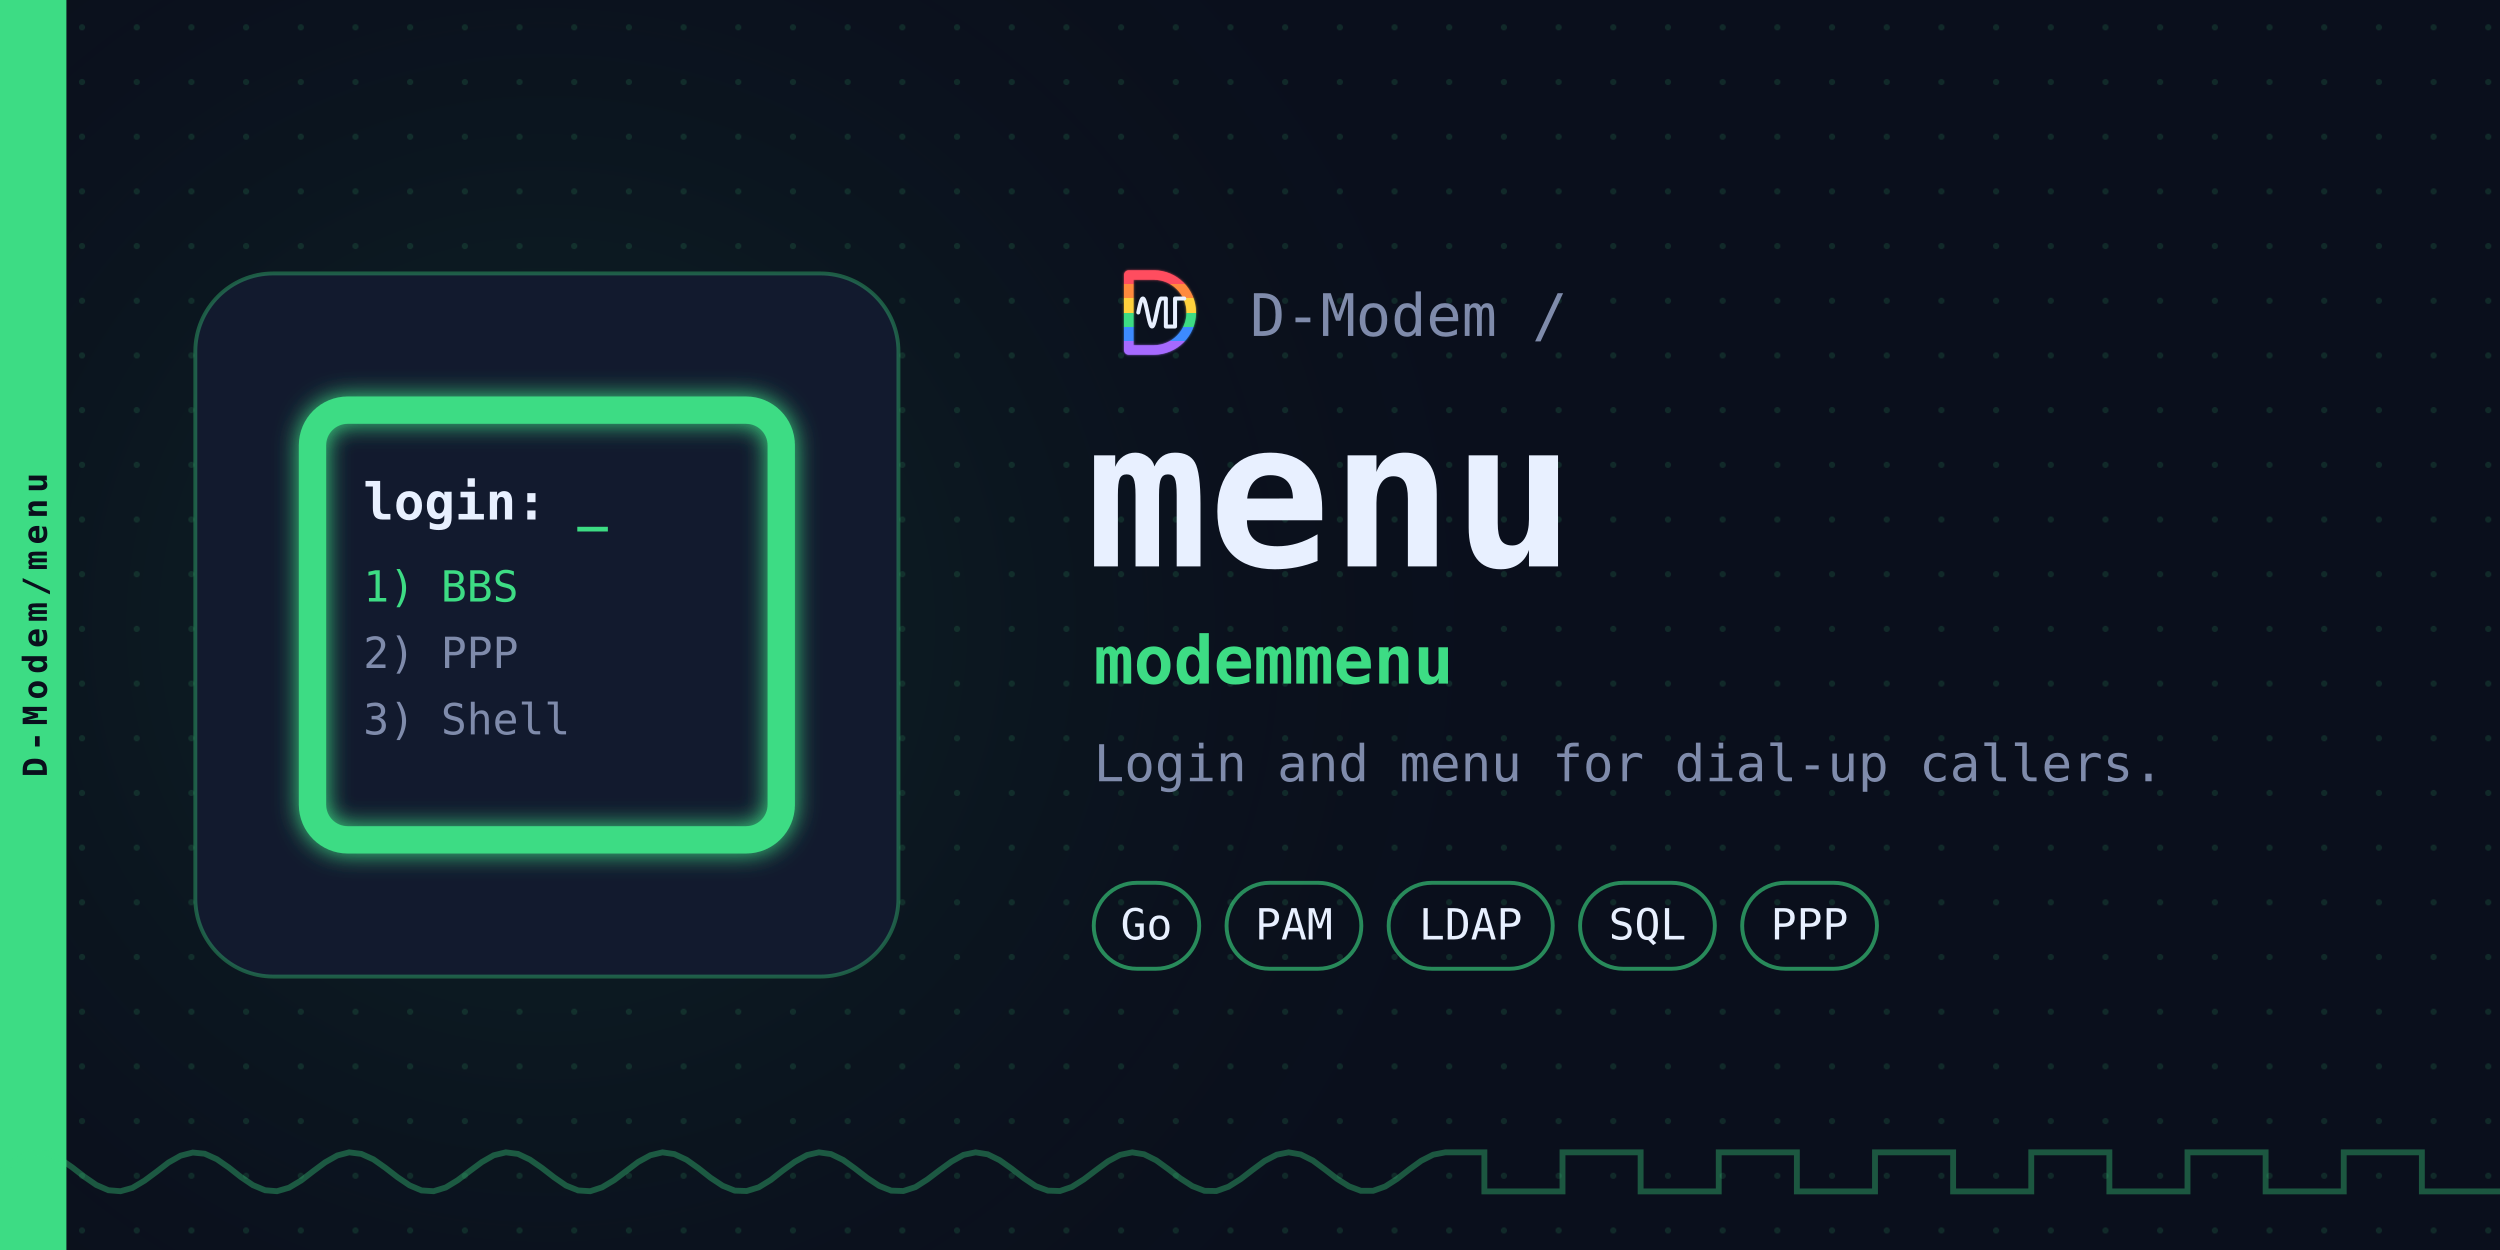
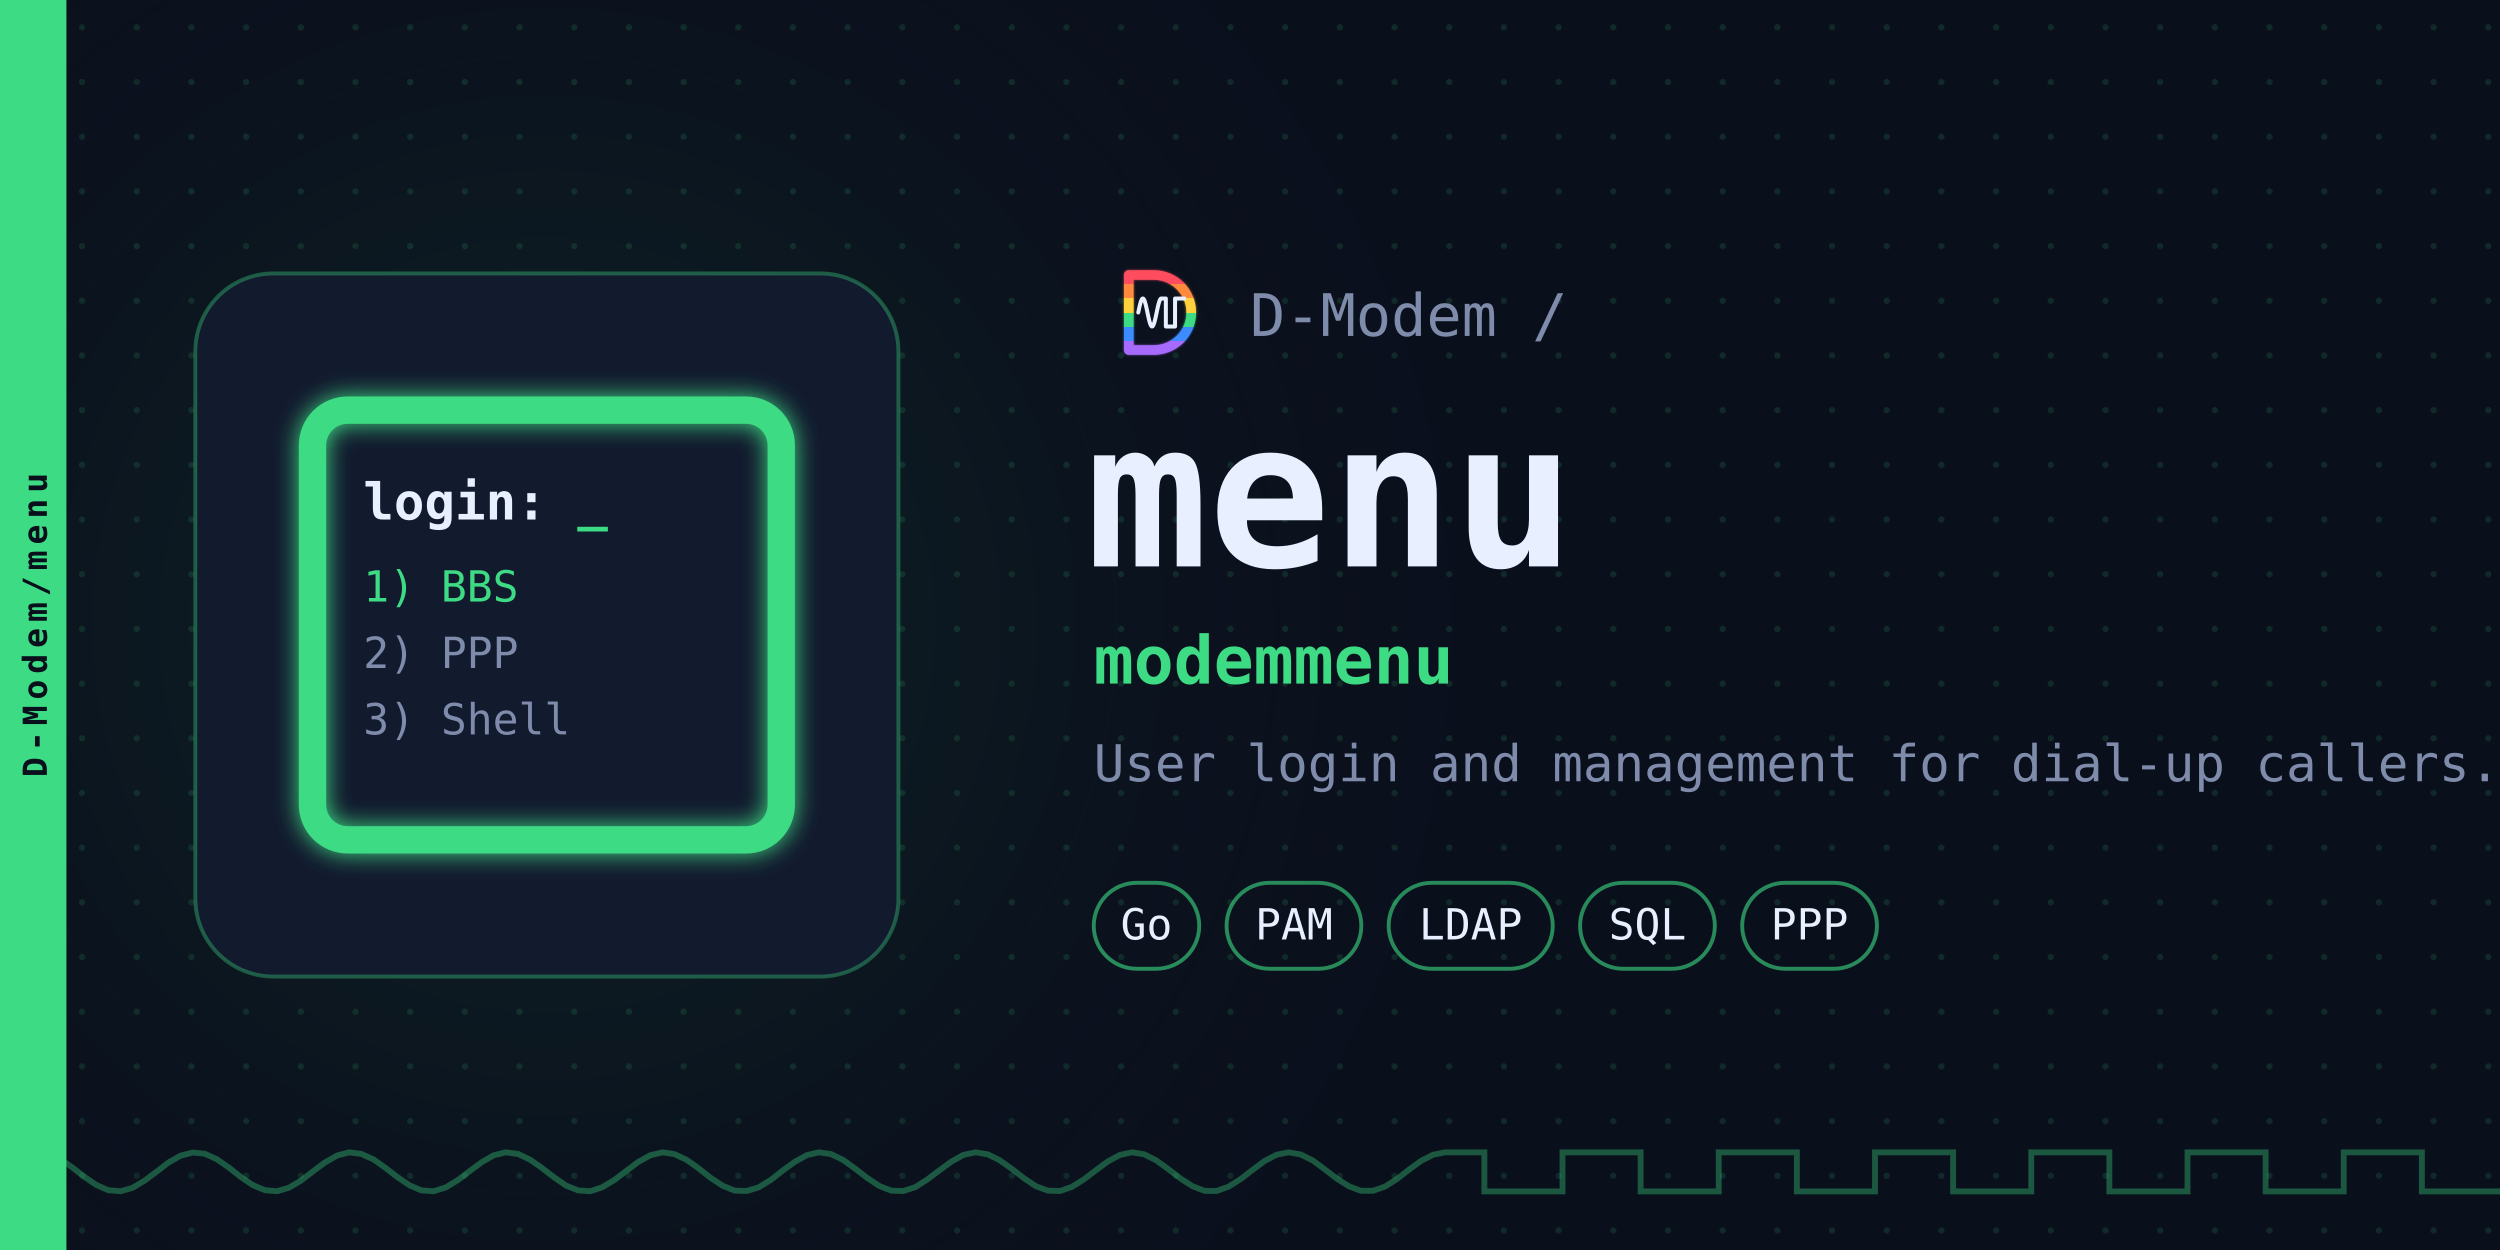
<svg xmlns="http://www.w3.org/2000/svg" width="1280" height="640" viewBox="0 0 1280 640">
  <defs>
    <pattern id="qam" width="28" height="28" patternUnits="userSpaceOnUse">
      <circle cx="14" cy="14" r="1.6" fill="#3ddc84" opacity="0.13" />
    </pattern>
    <radialGradient id="vig" cx="50%" cy="45%" r="75%">
      <stop offset="0" stop-color="#3ddc84" stop-opacity="0.10" />
      <stop offset="1" stop-color="#0a0f1c" stop-opacity="0" />
    </radialGradient>
    <radialGradient id="vig2" gradientUnits="userSpaceOnUse" cx="280" cy="320" r="520">
      <stop offset="0" stop-color="#3ddc84" stop-opacity="0.12" />
      <stop offset="1" stop-color="#0a0f1c" stop-opacity="0" />
    </radialGradient>
    <linearGradient id="books" gradientUnits="userSpaceOnUse" x1="0" y1="81" x2="0" y2="419">
      <stop offset="0" stop-color="#ff4d5e" />
      <stop offset="0.167" stop-color="#ff4d5e" />
      <stop offset="0.167" stop-color="#ff8a3d" />
      <stop offset="0.333" stop-color="#ff8a3d" />
      <stop offset="0.333" stop-color="#ffd23d" />
      <stop offset="0.5" stop-color="#ffd23d" />
      <stop offset="0.5" stop-color="#3ddc84" />
      <stop offset="0.667" stop-color="#3ddc84" />
      <stop offset="0.667" stop-color="#3d8bff" />
      <stop offset="0.833" stop-color="#3d8bff" />
      <stop offset="0.833" stop-color="#a66bff" />
      <stop offset="1" stop-color="#a66bff" />
    </linearGradient>
    <filter id="glow" x="-30%" y="-30%" width="160%" height="160%">
      <feGaussianBlur stdDeviation="6" result="b" />
      <feMerge>
        <feMergeNode in="b" />
        <feMergeNode in="SourceGraphic" />
      </feMerge>
    </filter>
  </defs>
  <rect width="1280" height="640" fill="#0a0f1c" />
  <rect width="1280" height="640" fill="url(#qam)" />
  <rect width="1280" height="640" fill="url(#vig2)" />
  <rect x="100" y="140" width="360" height="360" rx="40" fill="#121a2e" stroke="#3ddc84" stroke-opacity="0.35" stroke-width="2" />
  <g transform="translate(130 170)">
    <rect x="30" y="40" width="240" height="220" rx="18" stroke="#3ddc84" stroke-width="14" stroke-linecap="round" stroke-linejoin="round" fill="none" filter="url(#glow)" />
    <text x="56" y="96" font-family="'SauceCodePro Nerd Font Mono', 'Source Code Pro', monospace" font-size="26" font-weight="700" fill="#e8f0ff">login: <tspan fill="#3ddc84">_</tspan>
    </text>
    <text x="56" y="138" font-family="'SauceCodePro Nerd Font Mono', 'Source Code Pro', monospace" font-size="22" fill="#3ddc84">1) BBS</text>
    <text x="56" y="172" font-family="'SauceCodePro Nerd Font Mono', 'Source Code Pro', monospace" font-size="22" fill="#7f8bab">2) PPP</text>
    <text x="56" y="206" font-family="'SauceCodePro Nerd Font Mono', 'Source Code Pro', monospace" font-size="22" fill="#7f8bab">3) Shell</text>
  </g>
  <g transform="translate(560 128)">
    <g transform="scale(0.128)">
      <path d="M140 100 H240 A150 150 0 0 1 240 400 H140 Z" fill="none" stroke="url(#books)" stroke-width="38" stroke-linejoin="round" filter="url(#glow)" />
      <path d="M178.0,250.0 L178.8,246.3 L179.5,242.7 L180.3,239.1 L181.1,235.5 L181.8,232.0 L182.6,228.6 L183.4,225.2 L184.1,222.0 L184.9,218.9 L185.7,215.9 L186.4,213.1 L187.2,210.4 L188.0,207.9 L188.7,205.6 L189.5,203.4 L190.3,201.5 L191.0,199.8 L191.8,198.3 L192.6,197.0 L193.3,195.9 L194.1,195.1 L194.9,194.5 L195.6,194.1 L196.4,194.0 L197.2,194.1 L197.9,194.5 L198.7,195.1 L199.5,195.9 L200.2,197.0 L201.0,198.3 L201.8,199.8 L202.5,201.5 L203.3,203.4 L204.1,205.6 L204.8,207.9 L205.6,210.4 L206.4,213.1 L207.1,215.9 L207.9,218.9 L208.7,222.0 L209.4,225.2 L210.2,228.6 L211.0,232.0 L211.7,235.5 L212.5,239.1 L213.3,242.7 L214.0,246.3 L214.8,250.0 L215.6,253.7 L216.3,257.3 L217.1,260.9 L217.9,264.5 L218.6,268.0 L219.4,271.4 L220.2,274.8 L220.9,278.0 L221.7,281.1 L222.5,284.1 L223.2,286.9 L224.0,289.6 L224.8,292.1 L225.5,294.4 L226.3,296.6 L227.1,298.5 L227.8,300.2 L228.6,301.7 L229.4,303.0 L230.1,304.1 L230.9,304.9 L231.7,305.5 L232.4,305.9 L233.2,306.0 L234.0,305.9 L234.7,305.5 L235.5,304.9 L236.3,304.1 L237.0,303.0 L237.8,301.7 L238.6,300.2 L239.3,298.5 L240.1,296.6 L240.9,294.4 L241.6,292.1 L242.4,289.6 L243.2,286.9 L243.9,284.1 L244.7,281.1 L245.5,278.0 L246.2,274.8 L247.0,271.4 L247.8,268.0 L248.5,264.5 L249.3,260.9 L250.1,257.3 L250.8,253.7 L251.6,250.0 L252.4,246.3 L253.1,242.7 L253.9,239.1 L254.7,235.5 L255.4,232.0 L256.2,228.6 L257.0,225.2 L257.7,222.0 L258.5,218.9 L259.3,215.9 L260.0,213.1 L260.8,210.4 L261.6,207.9 L262.3,205.6 L263.1,203.4 L263.9,201.5 L264.6,199.8 L265.4,198.3 L266.2,197.0 L266.9,195.9 L267.7,195.1 L268.5,194.5 L269.2,194.1 L270.0,194.0 H288.4 V306.0 H325.2 V194.0 H362.0" fill="none" stroke="#e8f0ff" stroke-width="16" stroke-linecap="round" stroke-linejoin="round" />
    </g>
  </g>
  <text x="640" y="172" font-family="'SauceCodePro Nerd Font Mono', 'Source Code Pro', monospace" font-size="30" fill="#7f8bab">D-Modem /</text>
  <text x="556" y="290" font-family="'SauceCodePro Nerd Font Mono', 'Source Code Pro', monospace" font-weight="800" font-size="104" fill="#e8f0ff">menu</text>
  <text x="560" y="350" font-family="'SauceCodePro Nerd Font Mono', 'Source Code Pro', monospace" font-weight="700" font-size="34" fill="#3ddc84">modemmenu</text>
-   <text x="560" y="400" font-family="'SauceCodePro Nerd Font Mono', 'Source Code Pro', monospace" font-size="26" fill="#7f8bab">Login and menu for dial-up callers.</text>
+   <text x="560" y="400" font-family="'SauceCodePro Nerd Font Mono', 'Source Code Pro', monospace" font-size="26" fill="#7f8bab">User login and management for dial-up callers.</text>
  <rect x="560" y="452" width="54" height="44" rx="22" fill="none" stroke="#3ddc84" stroke-opacity="0.6" stroke-width="2" />
  <text x="587.0" y="481" text-anchor="middle" font-family="'SauceCodePro Nerd Font Mono', 'Source Code Pro', monospace" font-size="22" fill="#e8f0ff">Go</text>
  <rect x="628" y="452" width="69" height="44" rx="22" fill="none" stroke="#3ddc84" stroke-opacity="0.6" stroke-width="2" />
  <text x="662.5" y="481" text-anchor="middle" font-family="'SauceCodePro Nerd Font Mono', 'Source Code Pro', monospace" font-size="22" fill="#e8f0ff">PAM</text>
  <rect x="711" y="452" width="84" height="44" rx="22" fill="none" stroke="#3ddc84" stroke-opacity="0.6" stroke-width="2" />
  <text x="753.0" y="481" text-anchor="middle" font-family="'SauceCodePro Nerd Font Mono', 'Source Code Pro', monospace" font-size="22" fill="#e8f0ff">LDAP</text>
  <rect x="809" y="452" width="69" height="44" rx="22" fill="none" stroke="#3ddc84" stroke-opacity="0.6" stroke-width="2" />
  <text x="843.5" y="481" text-anchor="middle" font-family="'SauceCodePro Nerd Font Mono', 'Source Code Pro', monospace" font-size="22" fill="#e8f0ff">SQL</text>
  <rect x="892" y="452" width="69" height="44" rx="22" fill="none" stroke="#3ddc84" stroke-opacity="0.6" stroke-width="2" />
  <text x="926.5" y="481" text-anchor="middle" font-family="'SauceCodePro Nerd Font Mono', 'Source Code Pro', monospace" font-size="22" fill="#e8f0ff">PPP</text>
  <rect x="0" y="0" width="34" height="640" fill="#3ddc84" />
  <text transform="translate(24 320) rotate(-90)" text-anchor="middle" font-family="'SauceCodePro Nerd Font Mono', 'Source Code Pro', monospace" font-weight="800" font-size="17" letter-spacing="3" fill="#0a0f1c">D-Modem/menu</text>
  <path d="M0.0,600.0 L6.2,595.3 L12.3,591.8 L18.5,590.1 L24.7,590.7 L30.8,593.4 L37.0,597.7 L43.2,602.5 L49.3,606.7 L55.5,609.4 L61.7,609.9 L67.8,608.2 L74.0,604.5 L80.2,599.9 L86.3,595.2 L92.5,591.7 L98.7,590.1 L104.8,590.7 L111.0,593.5 L117.2,597.8 L123.3,602.6 L129.5,606.8 L135.7,609.4 L141.8,609.9 L148.0,608.1 L154.2,604.4 L160.3,599.7 L166.5,595.1 L172.7,591.6 L178.8,590.0 L185.0,590.8 L191.2,593.6 L197.3,597.9 L203.5,602.7 L209.7,606.9 L215.8,609.5 L222.0,609.9 L228.2,608.0 L234.3,604.3 L240.5,599.6 L246.7,595.0 L252.8,591.5 L259.0,590.0 L265.2,590.8 L271.3,593.7 L277.5,598.0 L283.7,602.8 L289.8,607.0 L296.0,609.5 L302.2,609.9 L308.3,607.9 L314.5,604.2 L320.7,599.5 L326.8,594.9 L333.0,591.5 L339.2,590.0 L345.3,590.9 L351.5,593.8 L357.7,598.2 L363.8,603.0 L370.0,607.1 L376.2,609.6 L382.3,609.8 L388.5,607.9 L394.7,604.1 L400.8,599.3 L407.0,594.8 L413.2,591.4 L419.3,590.0 L425.5,590.9 L431.7,593.9 L437.8,598.3 L444.0,603.1 L450.2,607.2 L456.3,609.6 L462.5,609.8 L468.7,607.8 L474.8,603.9 L481.0,599.2 L487.2,594.7 L493.3,591.3 L499.5,590.0 L505.7,591.0 L511.8,594.0 L518.0,598.4 L524.2,603.2 L530.3,607.3 L536.5,609.6 L542.7,609.8 L548.8,607.7 L555.0,603.8 L561.2,599.1 L567.3,594.6 L573.5,591.3 L579.7,590.0 L585.8,591.0 L592.0,594.1 L598.2,598.6 L604.3,603.3 L610.5,607.3 L616.7,609.7 L622.8,609.8 L629.0,607.6 L635.2,603.7 L641.3,599.0 L647.5,594.4 L653.7,591.2 L659.8,590.0 L666.0,591.1 L672.2,594.2 L678.3,598.7 L684.5,603.5 L690.7,607.4 L696.8,609.7 L703.0,609.7 L709.2,607.5 L715.3,603.6 L721.5,598.8 L727.7,594.3 L733.8,591.2 L740.0,590.0 H760.0 V610.0 H800.0 V590.0 H840.0 V610.0 H880.0 V590.0 H920.0 V610.0 H960.0 V590.0 H1000.0 V610.0 H1040.0 V590.0 H1080.0 V610.0 H1120.0 V590.0 H1160.0 V610.0 H1200.0 V590.0 H1240.0 V610.0 H1280.0" fill="none" stroke="#3ddc84" stroke-opacity="0.35" stroke-width="3" />
</svg>
